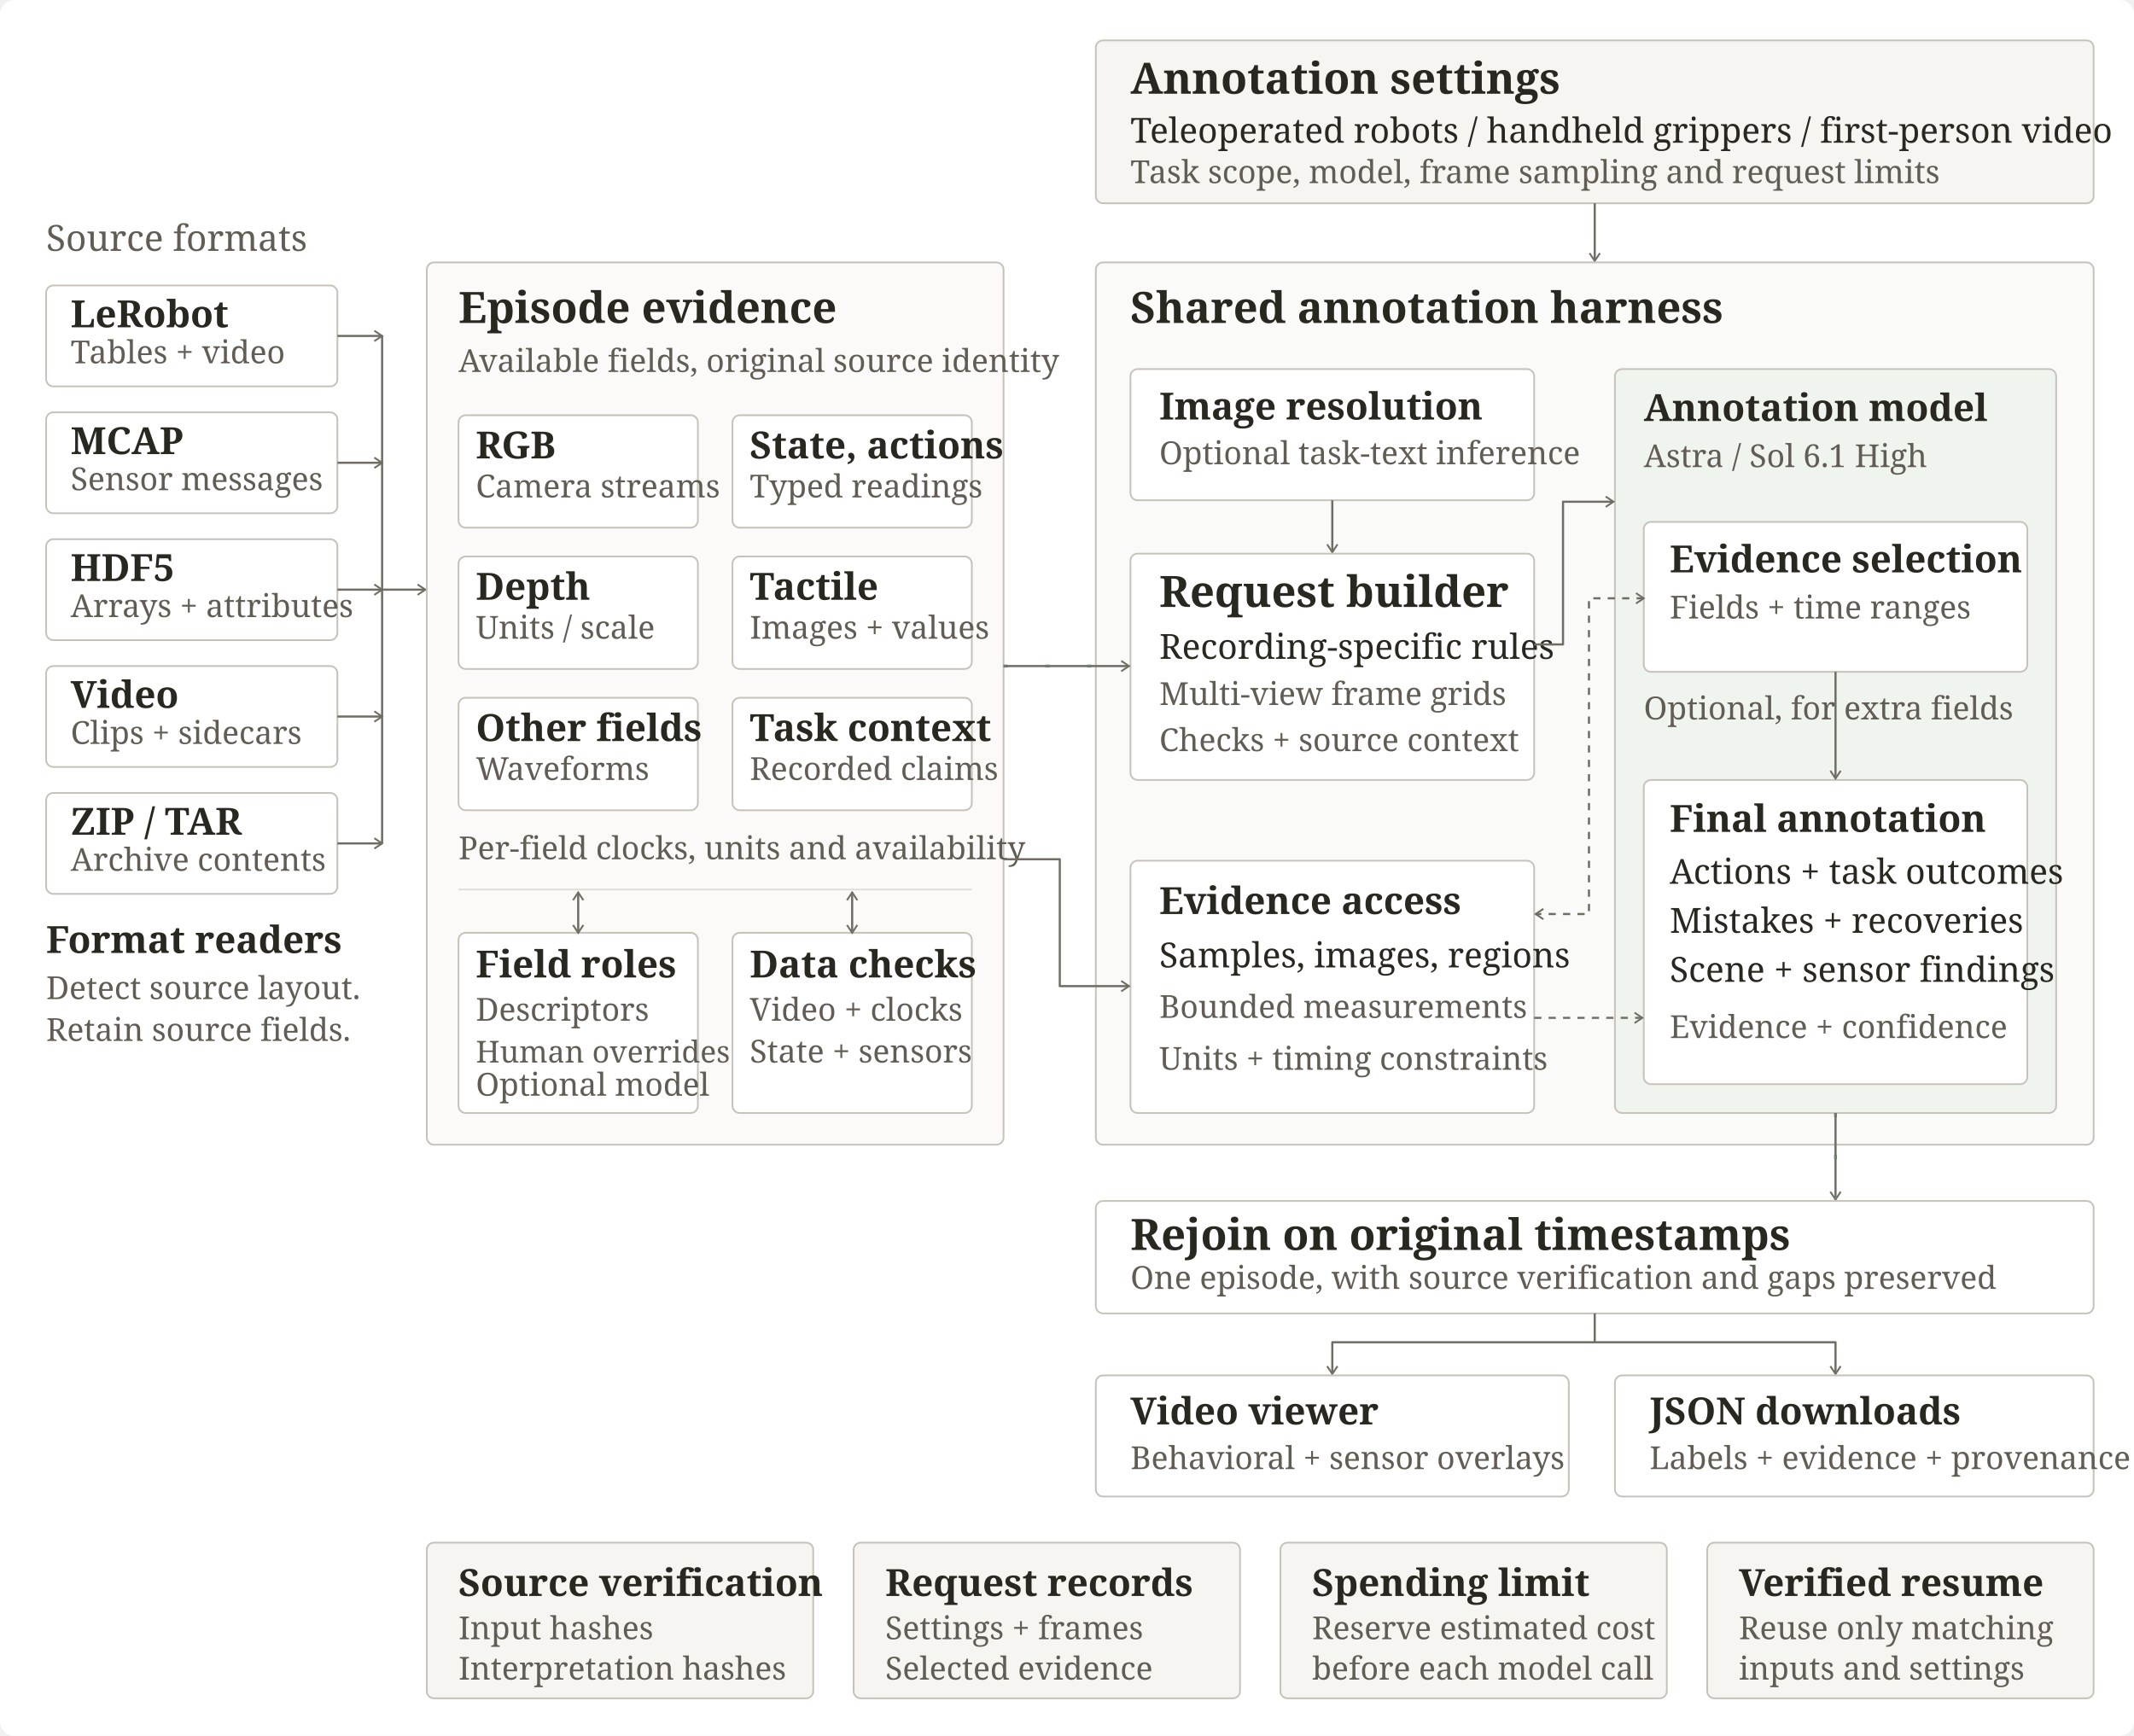
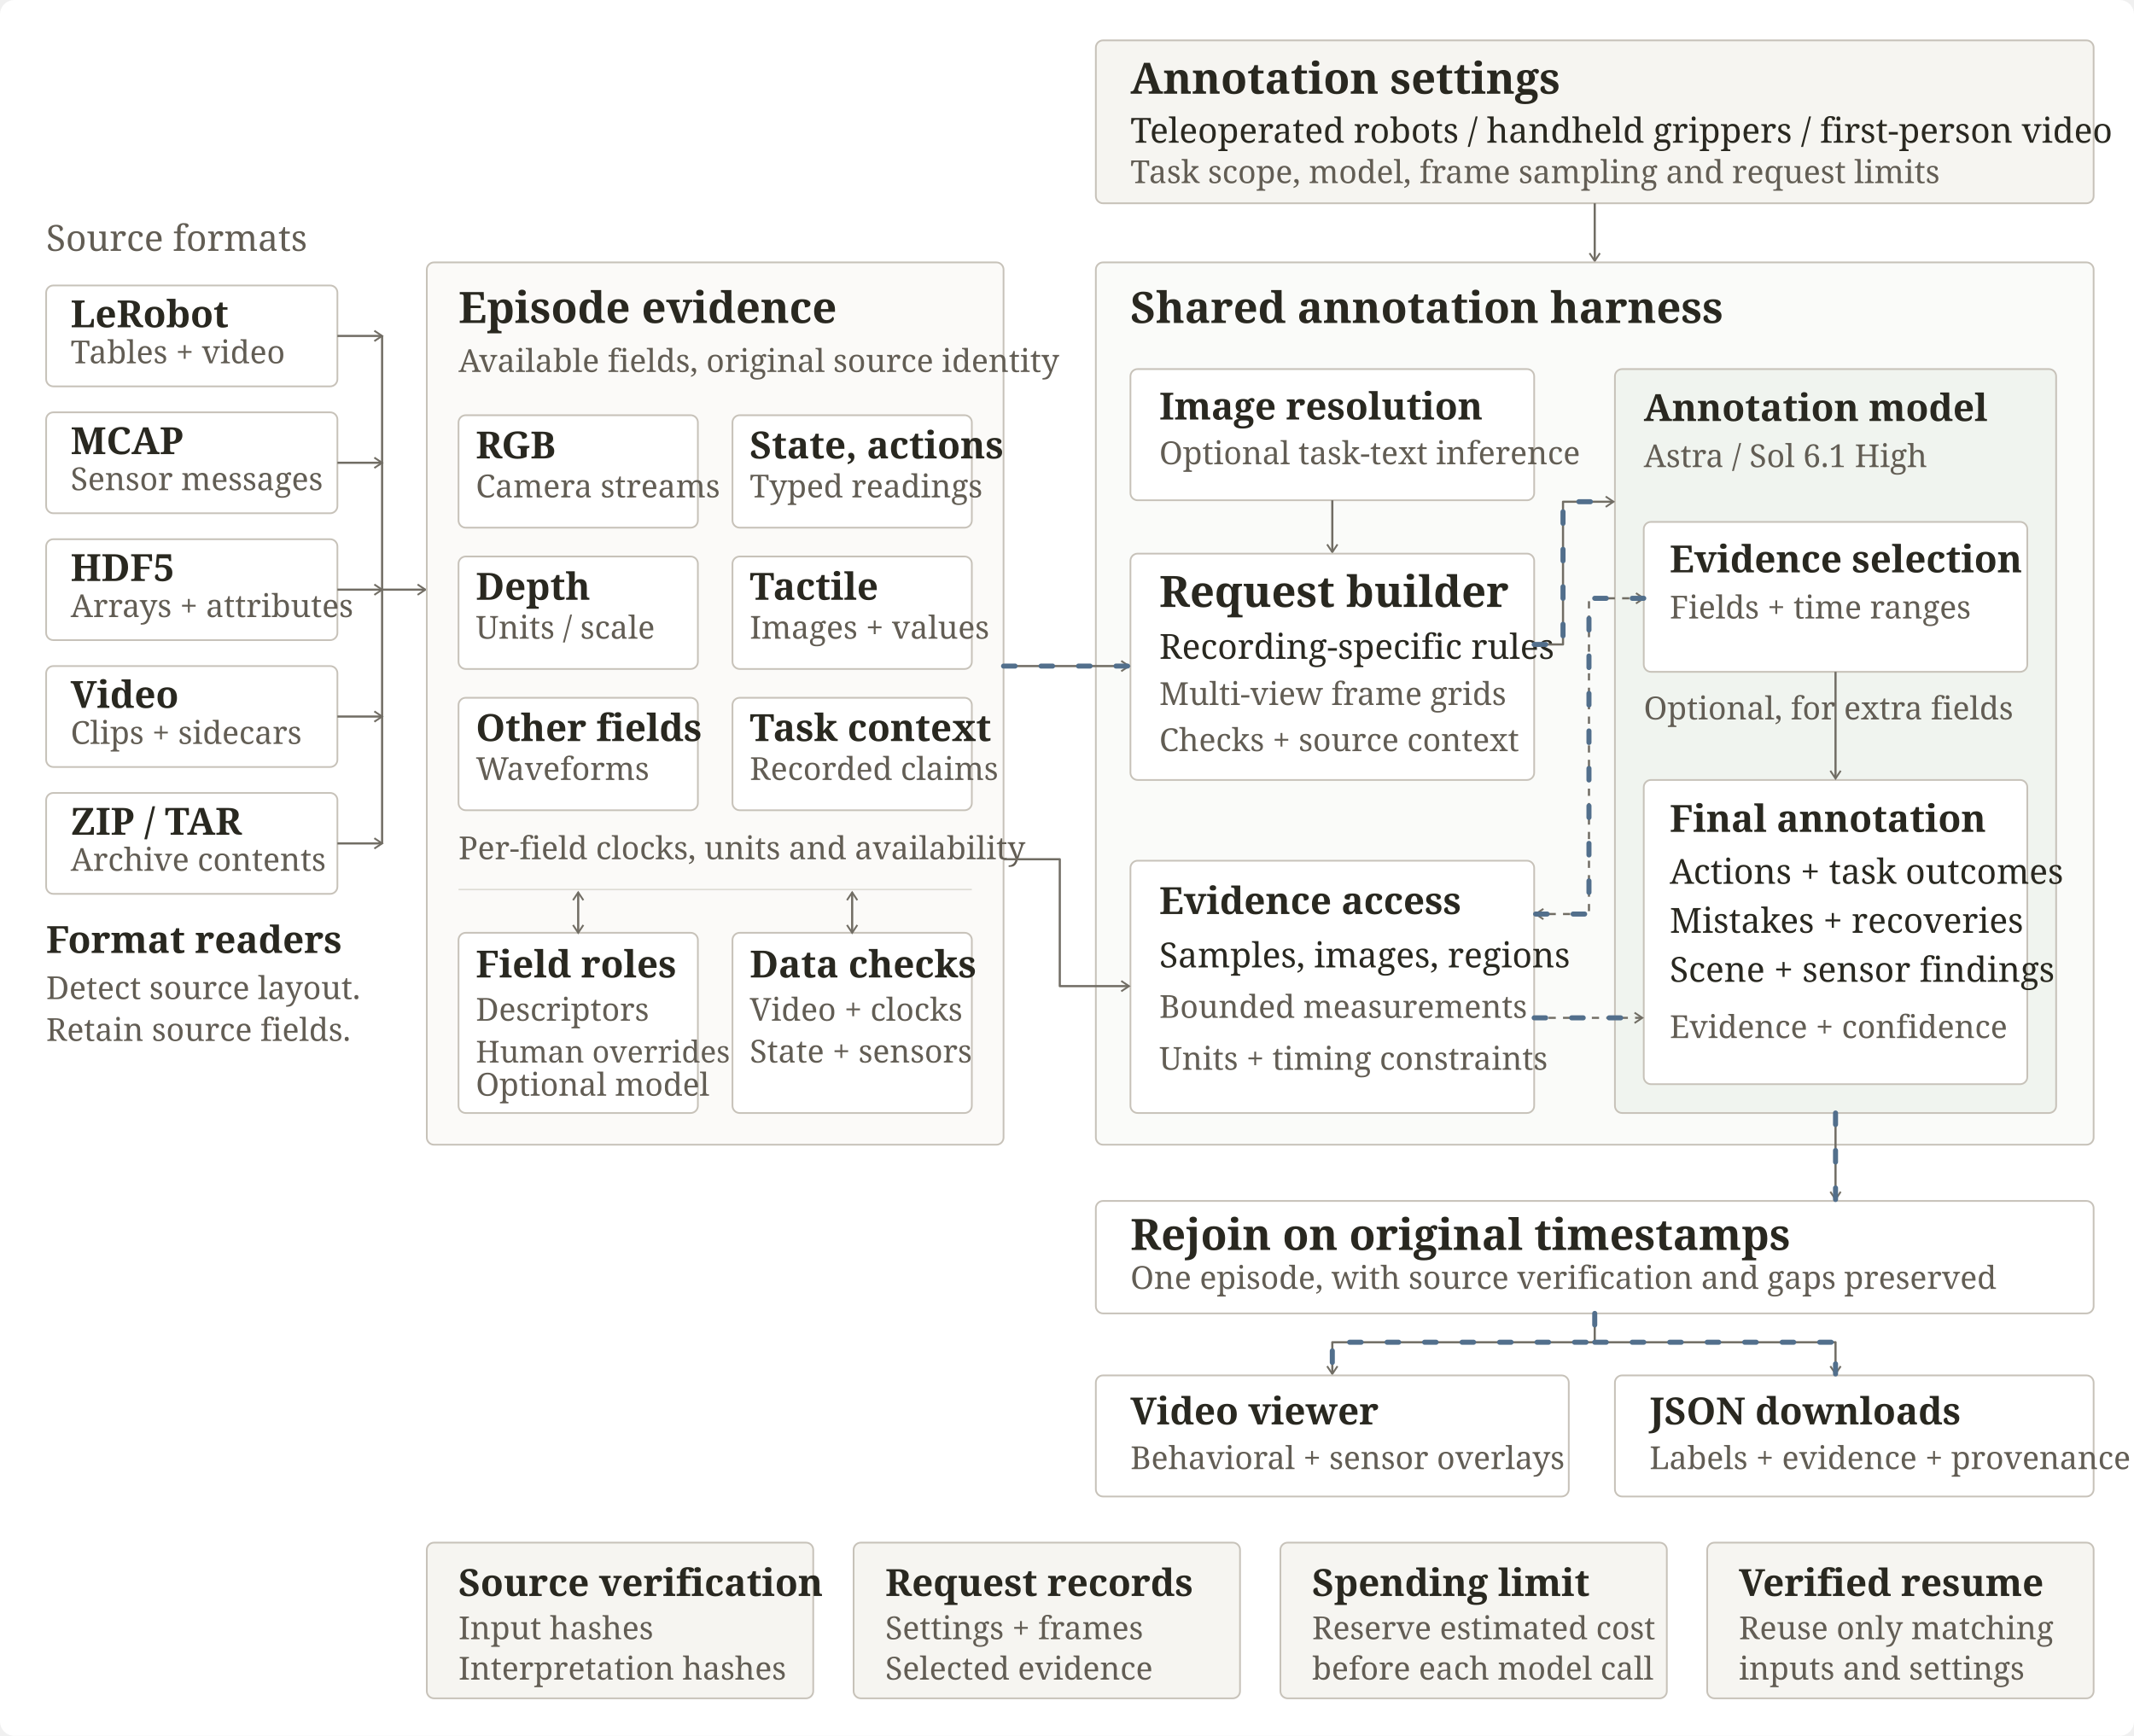
<svg xmlns="http://www.w3.org/2000/svg" width="1480" height="1204" viewBox="0 0 1480 1204" role="img" aria-labelledby="title description">
  <defs>
    <marker id="arrow" viewBox="0 0 10 10" refX="8" refY="5" markerWidth="6" markerHeight="6" orient="auto-start-reverse">
      <path d="M2 1 L8 5 L2 9" fill="none" stroke="#716d64" stroke-width="1.4" />
    </marker>
  </defs>
  <style>
text { font-family: 'EB Garamond', Georgia, serif; font-weight: 400; fill:#292820; }
.stage { font-size:25px; fill:#625d54; }
.heading { font-size:30px; font-weight:600; }
.name { font-size:26px; font-weight:600; }
.body { font-size:24px; }
.note { font-size:21px; fill:#625d54; }
.small { font-size:22px; fill:#625d54; }
.edge { fill:none; stroke:#716d64; stroke-width:1.5; marker-end:url(#arrow); stroke-linejoin:round; }
.both { marker-start:url(#arrow); }
.optional { stroke-dasharray:5 5; }
- .flow { fill:none; stroke:#68806d; stroke-width:2; stroke-dasharray:3 26; animation:move 3s linear infinite; }
- @keyframes move { to { stroke-dashoffset:-29; } }
+ .flow { fill:none; stroke:#526f8c; stroke-width:3.5; stroke-linecap:round; stroke-linejoin:round; stroke-dasharray:8 18; animation:move 2.6s linear infinite; }
+ @keyframes move { to { stroke-dashoffset:-26; } }
@media (prefers-reduced-motion:reduce) { .flow { display:none; } }
</style>
  <rect width="1480" height="1204" rx="10" fill="#fff" />
  <rect x="760" y="28" width="692" height="113" rx="5" fill="#f6f5f1" stroke="#c7c2b9" stroke-width="1.2" />
  <text x="784" y="65" class="heading" data-width="644">Annotation settings</text>
  <text x="784" y="99" class="body" data-width="644">Teleoperated robots / handheld grippers / first-person video</text>
  <text x="784" y="127" class="small" data-width="644">Task scope, model, frame sampling and request limits</text>
  <path d="M1106 141 V181" class="edge" />
  <text x="32" y="174" class="stage">Source formats</text>
  <rect x="32" y="198" width="202" height="70" rx="5" fill="#fff" stroke="#c7c2b9" stroke-width="1.2" />
  <text x="49" y="227" class="name" data-width="168">LeRobot</text>
  <text x="49" y="252" class="small" data-width="168">Tables + video</text>
  <path d="M234 233 H265" class="edge" />
  <rect x="32" y="286" width="202" height="70" rx="5" fill="#fff" stroke="#c7c2b9" stroke-width="1.2" />
  <text x="49" y="315" class="name" data-width="168">MCAP</text>
  <text x="49" y="340" class="small" data-width="168">Sensor messages</text>
  <path d="M234 321 H265" class="edge" />
  <rect x="32" y="374" width="202" height="70" rx="5" fill="#fff" stroke="#c7c2b9" stroke-width="1.2" />
  <text x="49" y="403" class="name" data-width="168">HDF5</text>
  <text x="49" y="428" class="small" data-width="168">Arrays + attributes</text>
  <path d="M234 409 H265" class="edge" />
  <rect x="32" y="462" width="202" height="70" rx="5" fill="#fff" stroke="#c7c2b9" stroke-width="1.2" />
  <text x="49" y="491" class="name" data-width="168">Video</text>
  <text x="49" y="516" class="small" data-width="168">Clips + sidecars</text>
  <path d="M234 497 H265" class="edge" />
  <rect x="32" y="550" width="202" height="70" rx="5" fill="#fff" stroke="#c7c2b9" stroke-width="1.2" />
  <text x="49" y="579" class="name" data-width="168">ZIP / TAR</text>
  <text x="49" y="604" class="small" data-width="168">Archive contents</text>
  <path d="M234 585 H265" class="edge" />
  <path d="M265 233 V585" fill="none" stroke="#716d64" stroke-width="1.5" />
  <path d="M265 409 H295" class="edge" />
  <text x="32" y="661" class="name" data-width="202">Format readers</text>
  <text x="32" y="693" class="small" data-width="202">Detect source layout.</text>
  <text x="32" y="722" class="small" data-width="202">Retain source fields.</text>
  <rect x="296" y="182" width="400" height="612" rx="5" fill="#fbfaf8" stroke="#c7c2b9" stroke-width="1.2" />
  <text x="318" y="224" class="heading" data-width="356">Episode evidence</text>
  <text x="318" y="258" class="small" data-width="356">Available fields, original source identity</text>
  <rect x="318" y="288" width="166" height="78" rx="5" fill="#fff" stroke="#c7c2b9" stroke-width="1.2" />
  <text x="330" y="318" class="name" data-width="142">RGB</text>
  <text x="330" y="345" class="small" data-width="142">Camera streams</text>
  <rect x="508" y="288" width="166" height="78" rx="5" fill="#fff" stroke="#c7c2b9" stroke-width="1.2" />
  <text x="520" y="318" class="name" data-width="142">State, actions</text>
  <text x="520" y="345" class="small" data-width="142">Typed readings</text>
  <rect x="318" y="386" width="166" height="78" rx="5" fill="#fff" stroke="#c7c2b9" stroke-width="1.2" />
  <text x="330" y="416" class="name" data-width="142">Depth</text>
  <text x="330" y="443" class="small" data-width="142">Units / scale</text>
  <rect x="508" y="386" width="166" height="78" rx="5" fill="#fff" stroke="#c7c2b9" stroke-width="1.2" />
  <text x="520" y="416" class="name" data-width="142">Tactile</text>
  <text x="520" y="443" class="small" data-width="142">Images + values</text>
  <rect x="318" y="484" width="166" height="78" rx="5" fill="#fff" stroke="#c7c2b9" stroke-width="1.2" />
  <text x="330" y="514" class="name" data-width="142">Other fields</text>
  <text x="330" y="541" class="small" data-width="142">Waveforms</text>
  <rect x="508" y="484" width="166" height="78" rx="5" fill="#fff" stroke="#c7c2b9" stroke-width="1.2" />
  <text x="520" y="514" class="name" data-width="142">Task context</text>
  <text x="520" y="541" class="small" data-width="142">Recorded claims</text>
  <text x="318" y="596" class="small" data-width="356">Per-field clocks, units and availability</text>
  <path d="M318 617 h356" stroke="#dedbd4" />
  <rect x="318" y="647" width="166" height="125" rx="5" fill="#fff" stroke="#c7c2b9" stroke-width="1.2" />
  <text x="330" y="678" class="name" data-width="142">Field roles</text>
  <text x="330" y="708" class="small" data-width="142">Descriptors</text>
  <text x="330" y="737" class="note" data-width="142">Human overrides</text>
  <text x="330" y="760" class="small" data-width="142">Optional model</text>
  <rect x="508" y="647" width="166" height="125" rx="5" fill="#fff" stroke="#c7c2b9" stroke-width="1.2" />
  <text x="520" y="678" class="name" data-width="142">Data checks</text>
  <text x="520" y="708" class="small" data-width="142">Video + clocks</text>
  <text x="520" y="737" class="small" data-width="142">State + sensors</text>
  <path d="M401 647 V619" class="edge both" />
  <path d="M591 647 V619" class="edge both" />
  <rect x="760" y="182" width="692" height="612" rx="5" fill="#fafbf9" stroke="#c7c2b9" stroke-width="1.2" />
  <text x="784" y="224" class="heading" data-width="644">Shared annotation harness</text>
  <rect x="784" y="256" width="280" height="91" rx="5" fill="#fff" stroke="#c7c2b9" stroke-width="1.2" />
  <text x="804" y="291" class="name" data-width="240">Image resolution</text>
  <text x="804" y="322" class="small" data-width="240">Optional task-text inference</text>
  <path d="M924 347 V383" class="edge" />
  <rect x="784" y="384" width="280" height="157" rx="5" fill="#fff" stroke="#c7c2b9" stroke-width="1.2" />
  <text x="804" y="421" class="heading" data-width="240">Request builder</text>
  <text x="804" y="457" class="body" data-width="240">Recording-specific rules</text>
  <text x="804" y="489" class="small" data-width="240">Multi-view frame grids</text>
  <text x="804" y="521" class="small" data-width="240">Checks + source context</text>
  <path d="M696 462 H783" class="edge" />
  <rect x="1120" y="256" width="306" height="516" rx="5" fill="#f0f4ef" stroke="#c7c2b9" stroke-width="1.2" />
  <text x="1140" y="292" class="name" data-width="266">Annotation model</text>
  <text x="1140" y="324" class="small" data-width="266">Astra / Sol 6.1 High</text>
  <path d="M1064 447 H1084 V348 H1119" class="edge" />
  <rect x="1140" y="362" width="266" height="104" rx="5" fill="#fff" stroke="#c7c2b9" stroke-width="1.2" />
  <text x="1158" y="397" class="name" data-width="230">Evidence selection</text>
  <text x="1158" y="429" class="small" data-width="230">Fields + time ranges</text>
  <text x="1140" y="499" class="small" data-width="266">Optional, for extra fields</text>
  <rect x="784" y="597" width="280" height="175" rx="5" fill="#fff" stroke="#c7c2b9" stroke-width="1.2" />
  <text x="804" y="634" class="name" data-width="240">Evidence access</text>
  <text x="804" y="671" class="body" data-width="240">Samples, images, regions</text>
  <text x="804" y="706" class="small" data-width="240">Bounded measurements</text>
  <text x="804" y="742" class="small" data-width="240">Units + timing constraints</text>
  <path d="M696 596 H735 V684 H783" class="edge" />
  <path d="M1140 415 H1102 V634 H1065" class="edge optional both" />
  <rect x="1140" y="541" width="266" height="211" rx="5" fill="#fff" stroke="#c7c2b9" stroke-width="1.2" />
  <text x="1158" y="577" class="name" data-width="230">Final annotation</text>
  <text x="1158" y="613" class="body" data-width="230">Actions + task outcomes</text>
  <text x="1158" y="647" class="body" data-width="230">Mistakes + recoveries</text>
  <text x="1158" y="681" class="body" data-width="230">Scene + sensor findings</text>
  <text x="1158" y="720" class="small" data-width="230">Evidence + confidence</text>
  <path d="M1064 706 H1139" class="edge optional" />
  <path d="M1273 466 V540" class="edge" />
  <path d="M1273 772 V832" class="edge" />
  <rect x="760" y="833" width="692" height="78" rx="5" fill="#fff" stroke="#c7c2b9" stroke-width="1.2" />
  <text x="784" y="867" class="heading" data-width="644">Rejoin on original timestamps</text>
  <text x="784" y="894" class="small" data-width="644">One episode, with source verification and gaps preserved</text>
  <path d="M1106 911 V931 H924 V953" class="edge" />
  <path d="M1106 931 H1273 V953" class="edge" />
  <rect x="760" y="954" width="328" height="84" rx="5" fill="#fff" stroke="#c7c2b9" stroke-width="1.2" />
  <text x="784" y="988" class="name" data-width="280">Video viewer</text>
  <text x="784" y="1019" class="small" data-width="280">Behavioral + sensor overlays</text>
  <rect x="1120" y="954" width="332" height="84" rx="5" fill="#fff" stroke="#c7c2b9" stroke-width="1.2" />
  <text x="1144" y="988" class="name" data-width="284">JSON downloads</text>
  <text x="1144" y="1019" class="small" data-width="284">Labels + evidence + provenance</text>
  <rect x="296" y="1070" width="268" height="108" rx="5" fill="#f6f5f1" stroke="#c7c2b9" stroke-width="1.2" />
  <text x="318" y="1107" class="name" data-width="224">Source verification</text>
  <text x="318" y="1137" class="small" data-width="224">Input hashes</text>
  <text x="318" y="1165" class="small" data-width="224">Interpretation hashes</text>
  <rect x="592" y="1070" width="268" height="108" rx="5" fill="#f6f5f1" stroke="#c7c2b9" stroke-width="1.2" />
  <text x="614" y="1107" class="name" data-width="224">Request records</text>
  <text x="614" y="1137" class="small" data-width="224">Settings + frames</text>
  <text x="614" y="1165" class="small" data-width="224">Selected evidence</text>
  <rect x="888" y="1070" width="268" height="108" rx="5" fill="#f6f5f1" stroke="#c7c2b9" stroke-width="1.2" />
  <text x="910" y="1107" class="name" data-width="224">Spending limit</text>
  <text x="910" y="1137" class="small" data-width="224">Reserve estimated cost</text>
  <text x="910" y="1165" class="small" data-width="224">before each model call</text>
  <rect x="1184" y="1070" width="268" height="108" rx="5" fill="#f6f5f1" stroke="#c7c2b9" stroke-width="1.2" />
  <text x="1206" y="1107" class="name" data-width="224">Verified resume</text>
  <text x="1206" y="1137" class="small" data-width="224">Reuse only matching</text>
  <text x="1206" y="1165" class="small" data-width="224">inputs and settings</text>
  <path d="M696 462 H783" class="flow" />
+   <path d="M1064 447 H1084 V348 H1119" class="flow" />
+   <path d="M1140 415 H1102 V634 H1065" class="flow" />
+   <path d="M1064 706 H1139" class="flow" />
  <path d="M1273 772 V832" class="flow" />
+   <path d="M1106 911 V931 H924 V953" class="flow" />
+   <path d="M1106 931 H1273 V953" class="flow" />
</svg>
